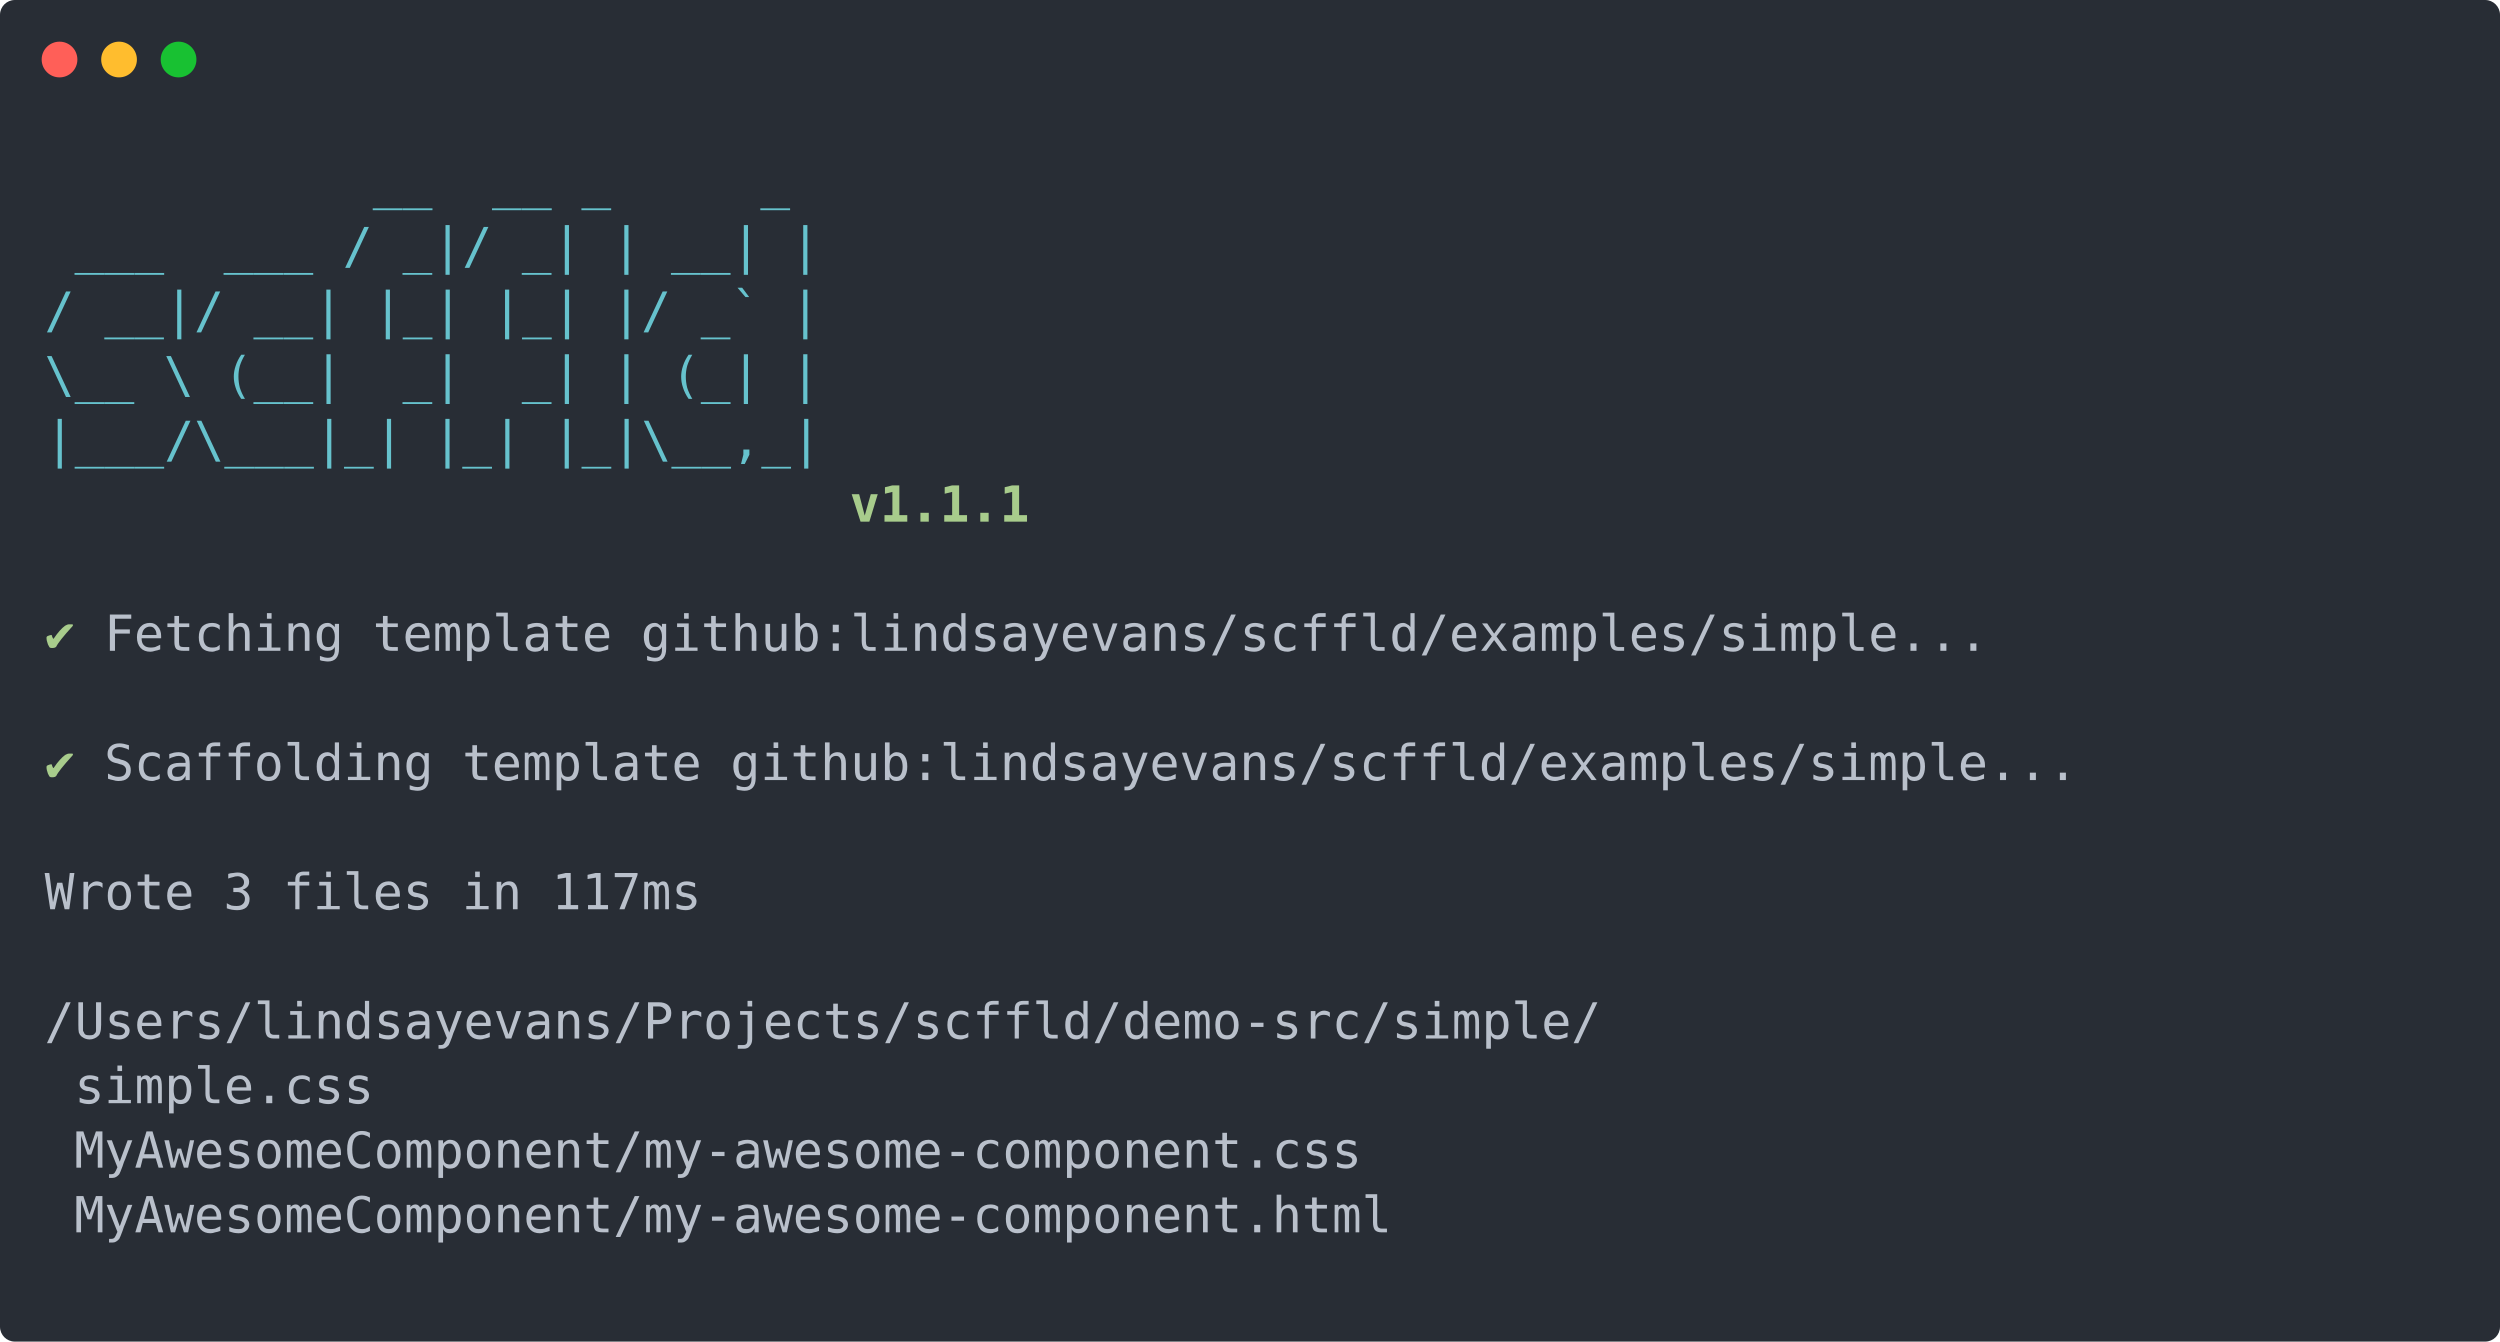
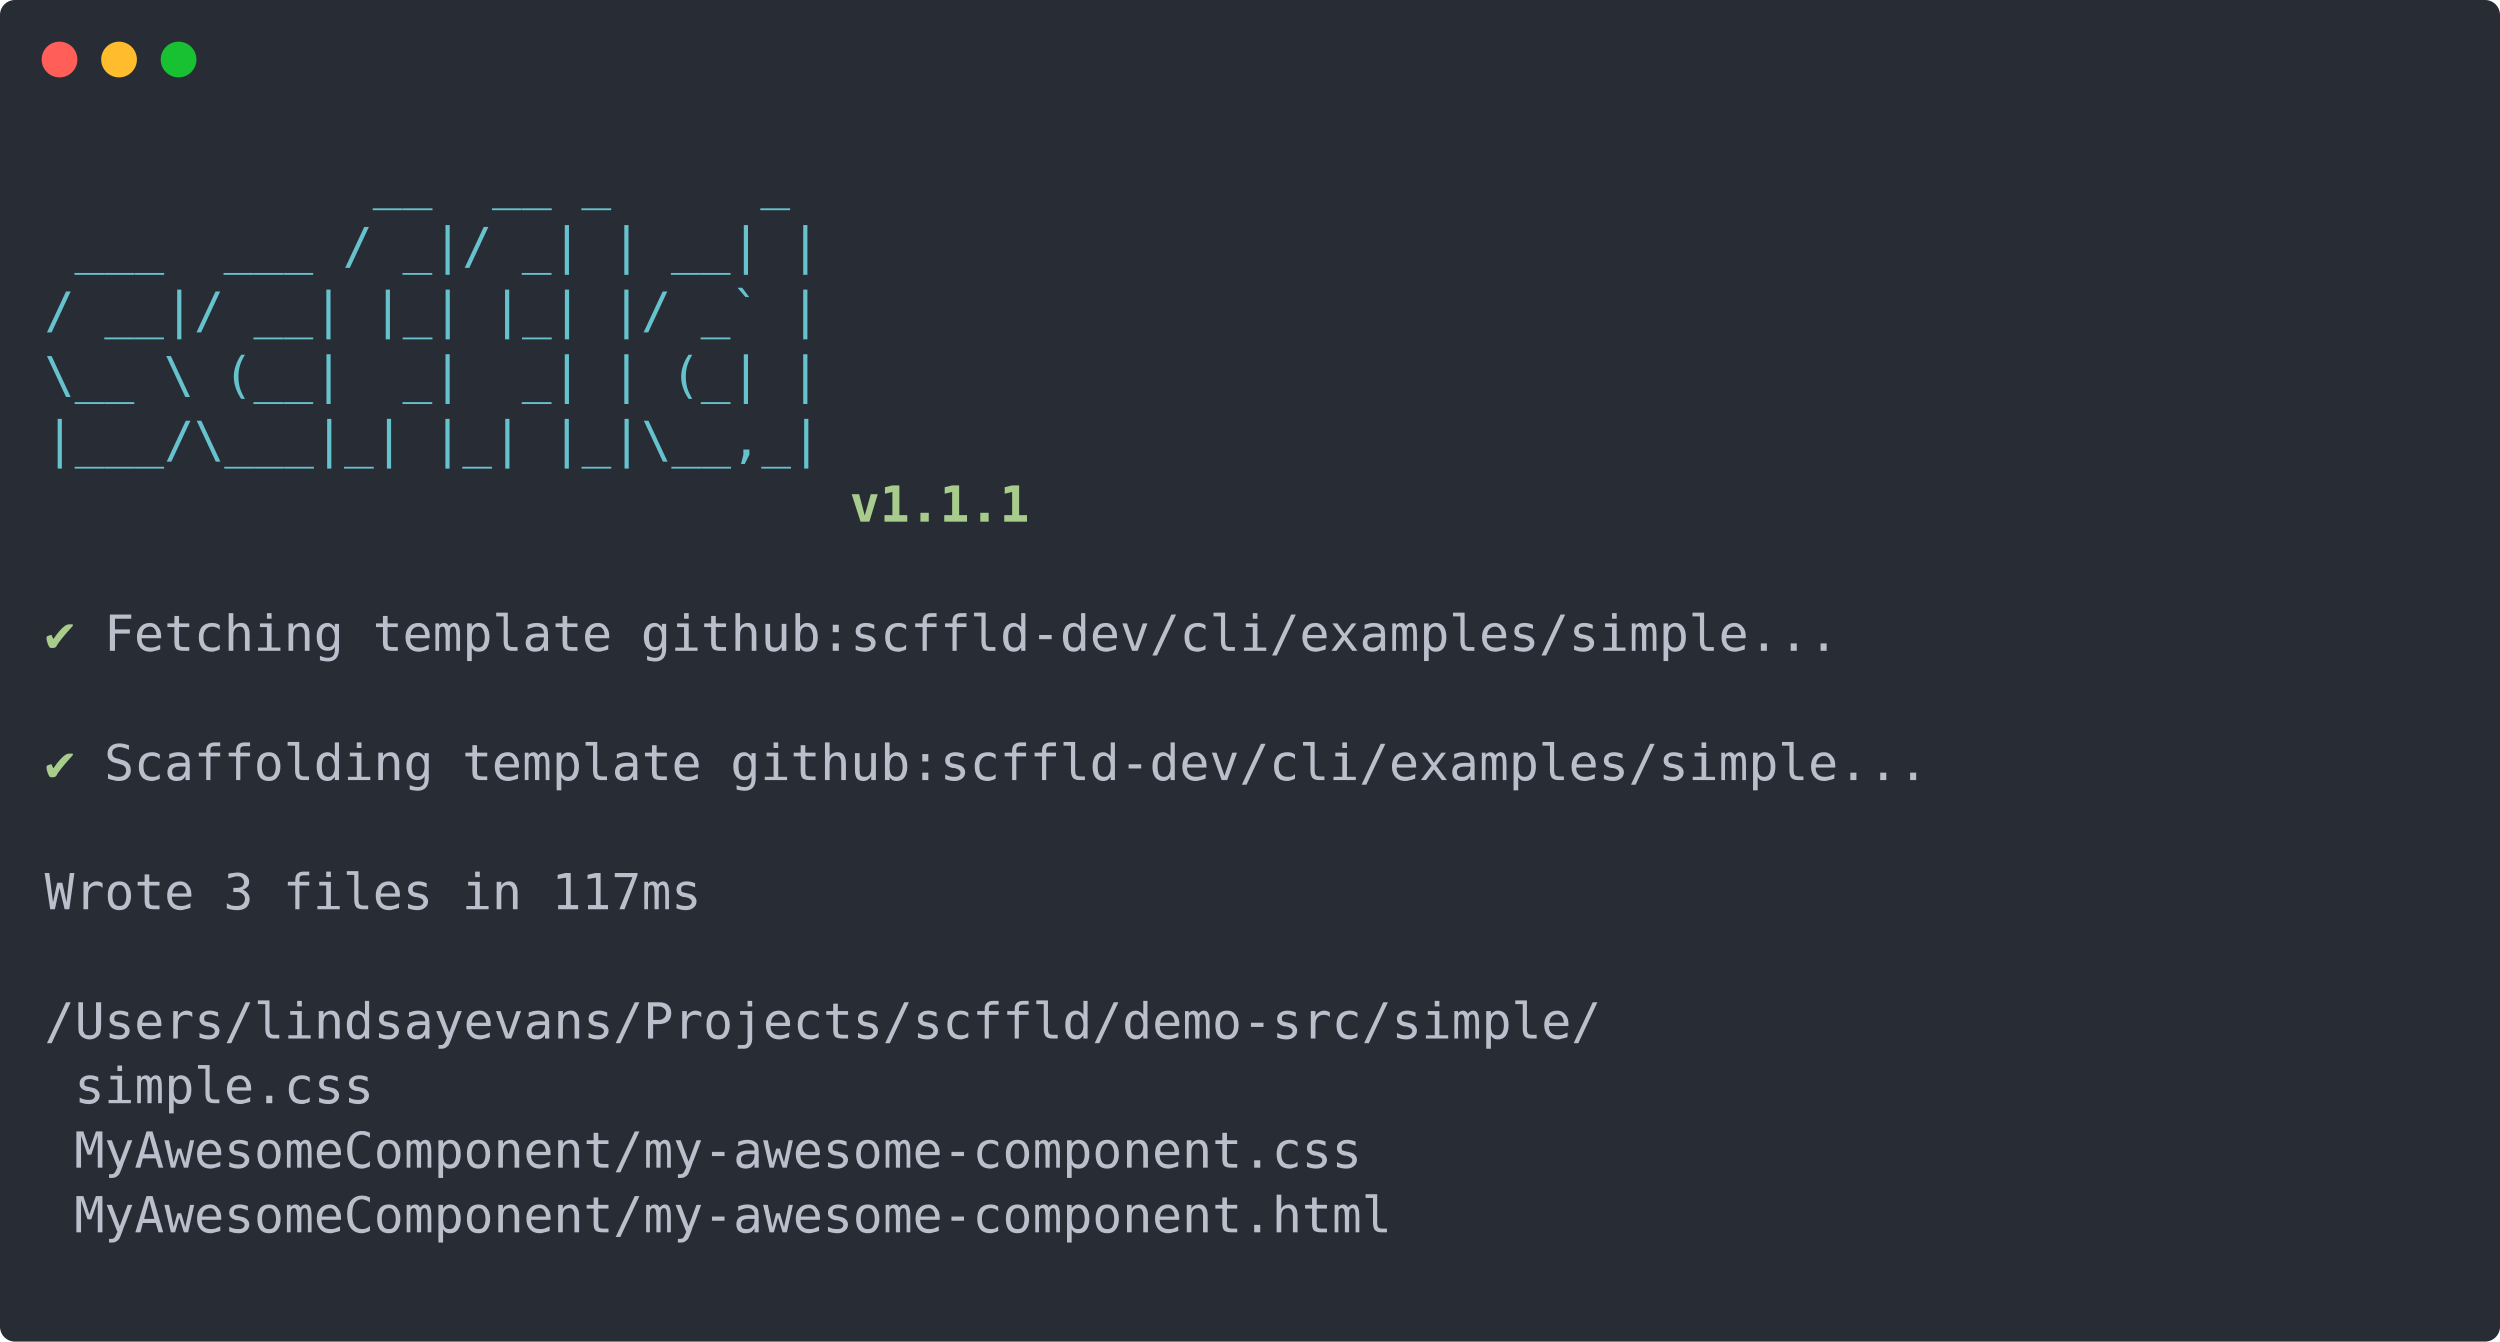
<svg xmlns="http://www.w3.org/2000/svg" xmlns:xlink="http://www.w3.org/1999/xlink" width="840" height="450.78">
  <rect width="840" height="450.78" rx="5" ry="5" class="a" />
  <svg y="0%" x="0%">
    <circle cx="20" cy="20" r="6" fill="#ff5f58" />
    <circle cx="40" cy="20" r="6" fill="#ffbd2e" />
    <circle cx="60" cy="20" r="6" fill="#18c132" />
  </svg>
  <svg height="390.78" viewBox="0 0 80 39.078" width="800" x="15" y="50">
    <style>.a{fill:#282d35}.g,.i,.j{fill:#66c2cd;white-space:pre}.i,.j{fill:#a8cc8c}.j{fill:#b9c0cb}</style>
    <g font-family="Monaco,Consolas,Menlo,'Bitstream Vera Sans Mono','Powerline Symbols',monospace" font-size="1.67">
      <defs>
        <symbol id="a">
          <path fill="transparent" d="M0 0h80v19H0z" />
        </symbol>
      </defs>
      <path class="a" d="M0 0h80v39.078H0z" />
      <svg width="80">
        <svg>
          <use xlink:href="#a" />
          <text x="11.022" y="1.67" class="g">__</text>
          <text x="15.03" y="1.67" class="g">__</text>
          <text x="18.036" y="1.67" class="g">_</text>
          <text x="24.048" y="1.67" class="g">_</text>
          <text x="1.002" y="3.841" class="g">___</text>
          <text x="6.012" y="3.841" class="g">___</text>
          <text x="10.02" y="3.841" class="g">/</text>
          <text x="12.024" y="3.841" class="g">_|/</text>
          <text x="16.032" y="3.841" class="g">_|</text>
          <text x="19.038" y="3.841" class="g">|</text>
          <text x="21.042" y="3.841" class="g">__|</text>
          <text x="25.05" y="3.841" class="g">|</text>
          <text y="6.012" class="g">/</text>
          <text x="2.004" y="6.012" class="g">__|/</text>
          <text x="7.014" y="6.012" class="g">__|</text>
          <text x="11.022" y="6.012" class="g">|_|</text>
          <text x="15.03" y="6.012" class="g">|_|</text>
          <text x="19.038" y="6.012" class="g">|/</text>
          <text x="22.044" y="6.012" class="g">_`</text>
          <text x="25.05" y="6.012" class="g">|</text>
          <text y="8.183" class="g">\__</text>
          <text x="4.008" y="8.183" class="g">\</text>
          <text x="6.012" y="8.183" class="g">(__|</text>
          <text x="12.024" y="8.183" class="g">_|</text>
          <text x="16.032" y="8.183" class="g">_|</text>
          <text x="19.038" y="8.183" class="g">|</text>
          <text x="21.042" y="8.183" class="g">(_|</text>
          <text x="25.05" y="8.183" class="g">|</text>
          <text y="10.354" class="g">|___/\___|_|</text>
          <text x="13.026" y="10.354" class="g">|_|</text>
          <text x="17.034" y="10.354" class="g">|_|\__,_|</text>
          <text x="27.054" y="12.525" style="white-space:pre" fill="#a8cc8c" font-weight="700">v1.1.1</text>
          <text y="16.867" class="i">✔</text>
          <text x="2.004" y="16.867" class="j">Fetching</text>
          <text x="11.022" y="16.867" class="j">template</text>
-           <text x="20.04" y="16.867" class="j">github:lindsayevans/scffld/examples/simple...</text>
+           <text x="20.04" y="16.867" class="j">github:scffld-dev/cli/examples/simple...</text>
          <text y="21.209" class="i">✔</text>
          <text x="2.004" y="21.209" class="j">Scaffolding</text>
          <text x="14.028" y="21.209" class="j">template</text>
-           <text x="23.046" y="21.209" class="j">github:lindsayevans/scffld/examples/simple...</text>
+           <text x="23.046" y="21.209" class="j">github:scffld-dev/cli/examples/simple...</text>
          <text y="25.551" class="j">Wrote</text>
          <text x="6.012" y="25.551" class="j">3</text>
          <text x="8.016" y="25.551" class="j">files</text>
          <text x="14.028" y="25.551" class="j">in</text>
          <text x="17.034" y="25.551" class="j">117ms</text>
          <text y="29.893" class="j">/Users/lindsayevans/Projects/scffld/demo-src/simple/</text>
          <text x="1.002" y="32.064" class="j">simple.css</text>
          <text x="1.002" y="34.235" class="j">MyAwesomeComponent/my-awesome-component.css</text>
          <text x="1.002" y="36.406" class="j">MyAwesomeComponent/my-awesome-component.html</text>
        </svg>
      </svg>
    </g>
  </svg>
</svg>
